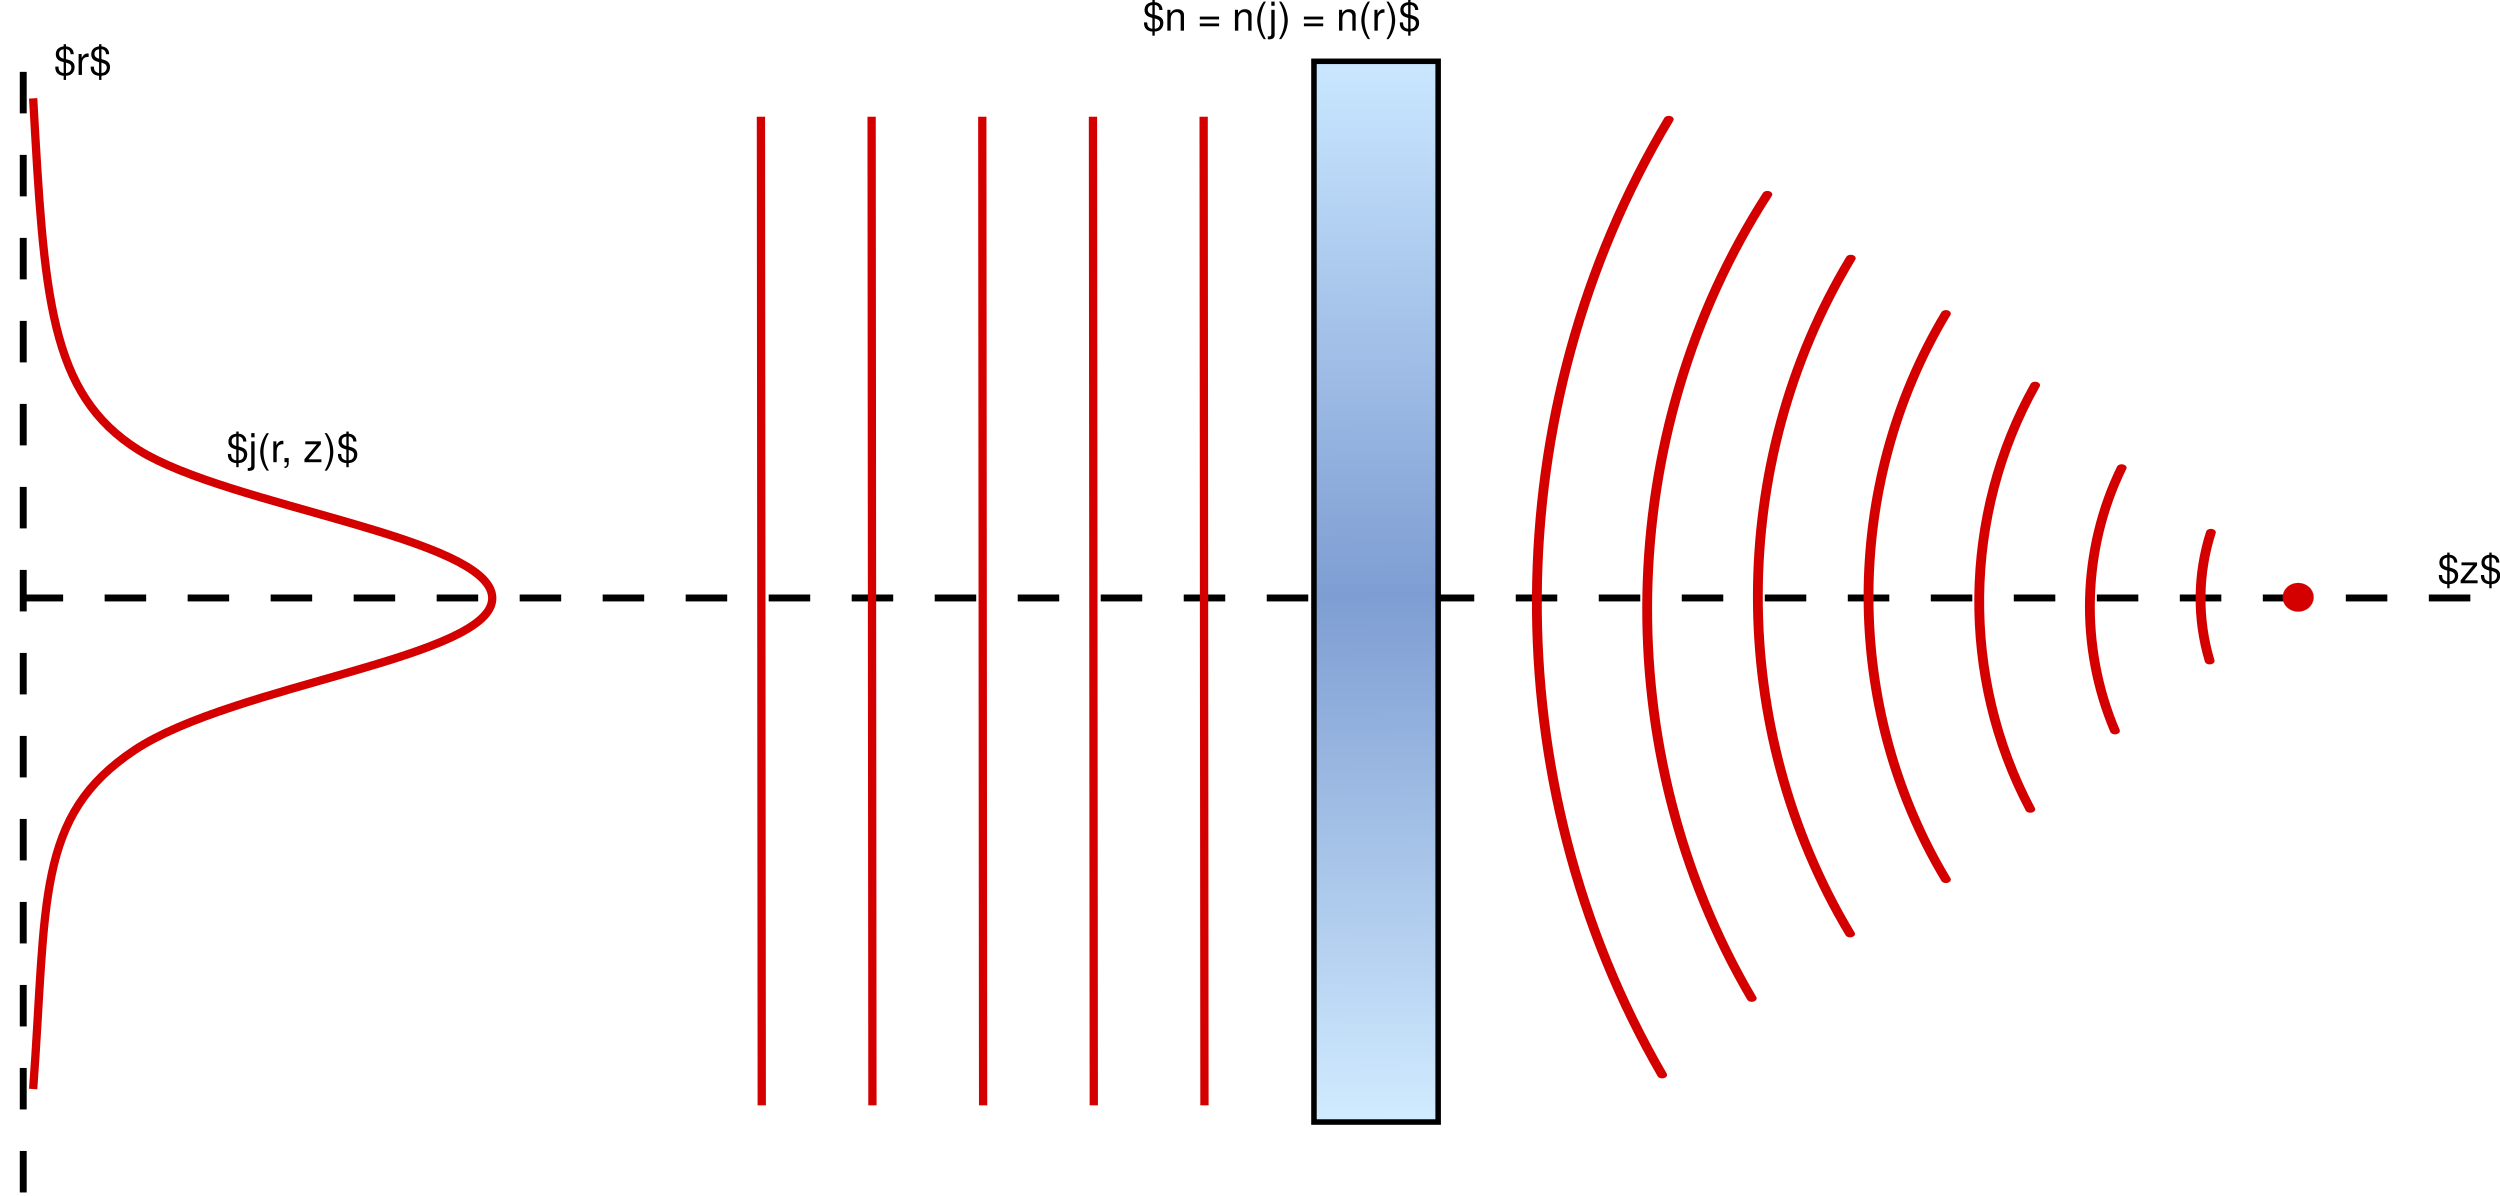
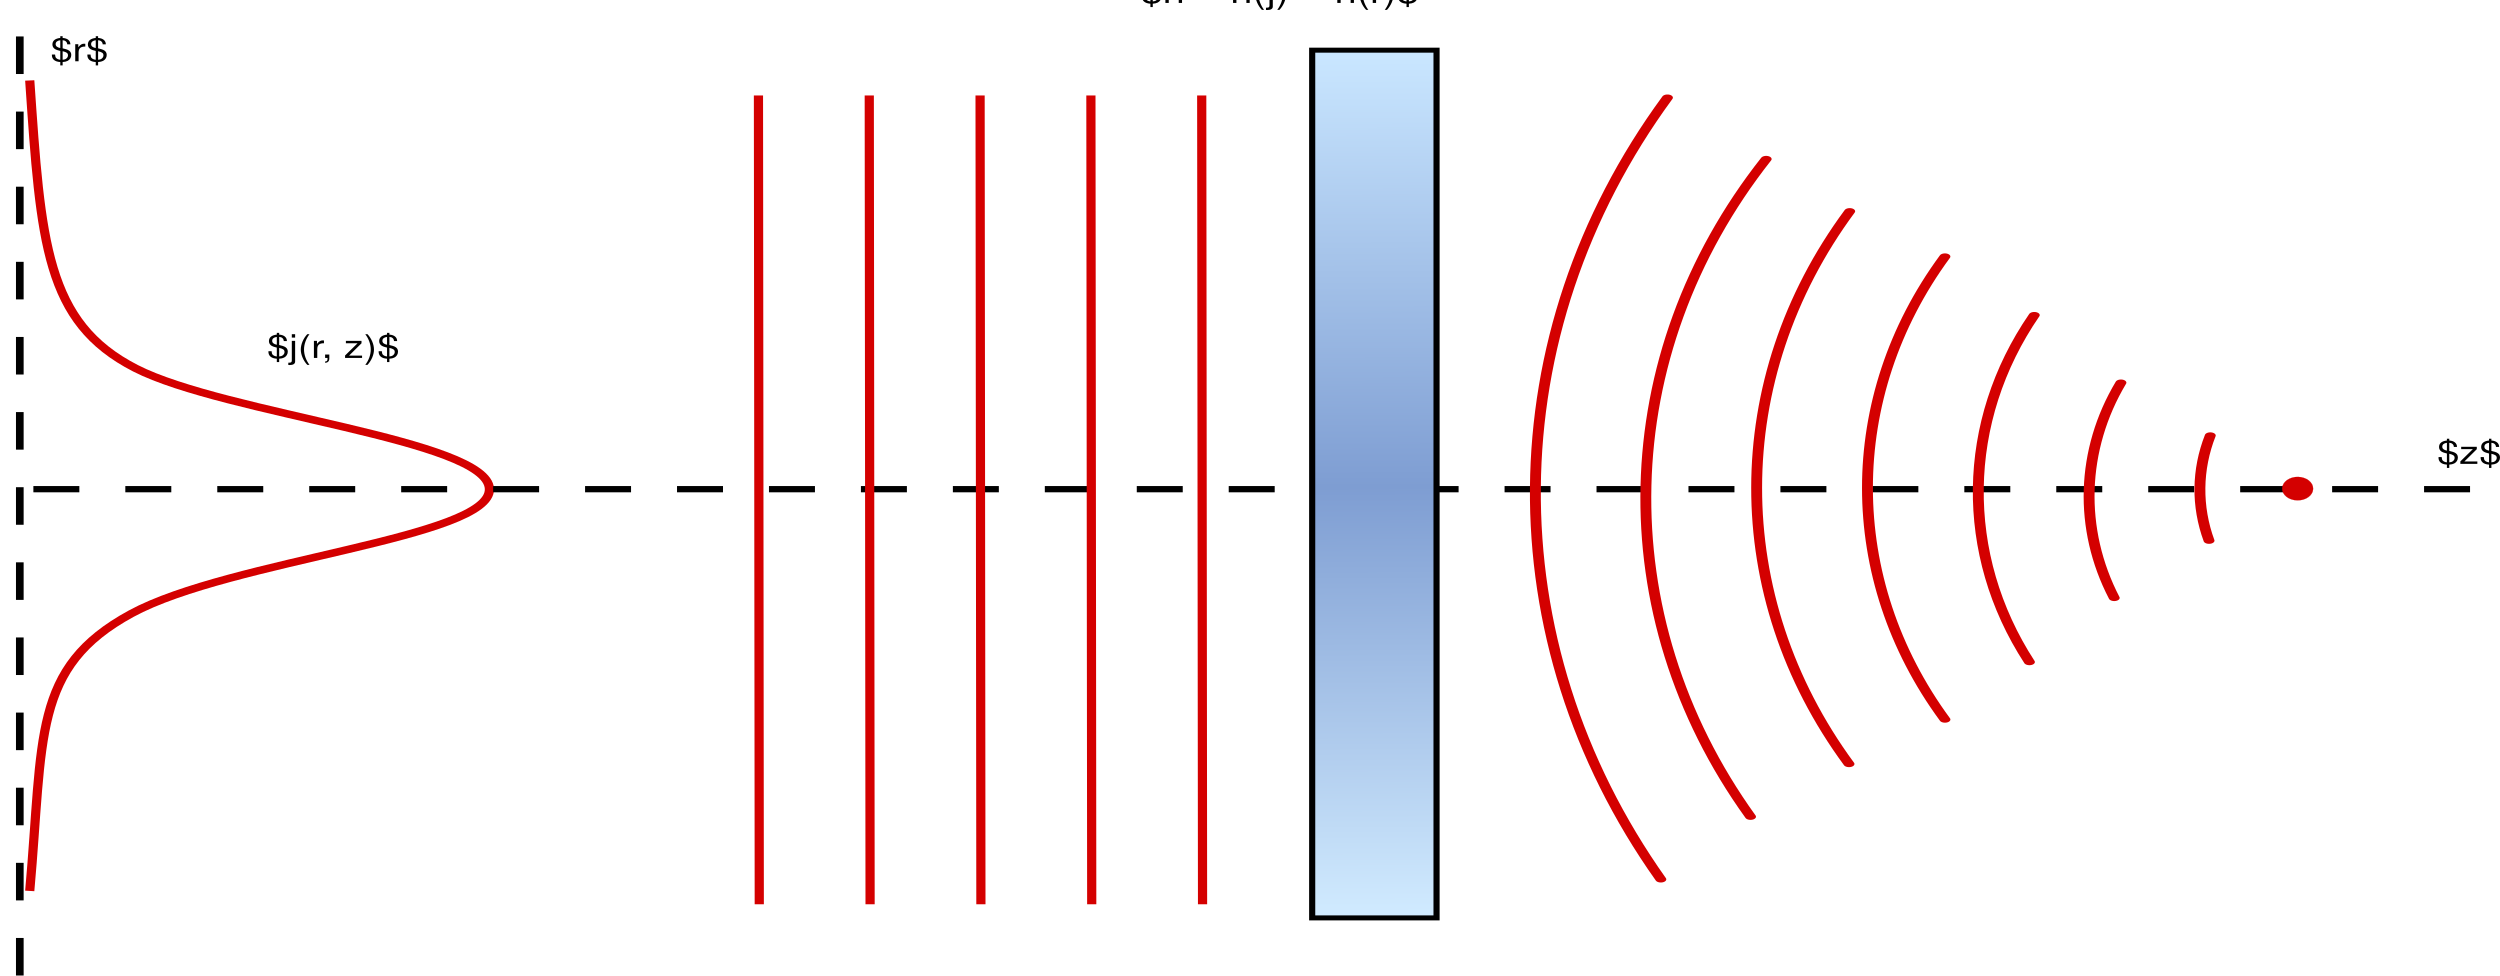
- <svg xmlns="http://www.w3.org/2000/svg" xmlns:xlink="http://www.w3.org/1999/xlink" width="2258.852" height="1080.558" viewBox="0 0 2258.852 1080.558" id="svg3378" version="1.1">
+ <svg xmlns="http://www.w3.org/2000/svg" xmlns:xlink="http://www.w3.org/1999/xlink" width="2255.956" height="880.294" viewBox="0 0 2255.956 880.294" id="svg3378" version="1.1">
  <defs id="defs3380">
    <linearGradient id="linearGradient3897">
      <stop style="stop-color:#c9e6ff;stop-opacity:1;" offset="0" id="stop3899" />
      <stop id="stop3905" offset="0.5" style="stop-color:#7e9dd2;stop-opacity:1;" />
      <stop style="stop-color:#d1ebff;stop-opacity:1;" offset="1" id="stop3901" />
    </linearGradient>
    <marker orient="auto" refY="0" refX="0" id="StopM" style="overflow:visible">
-       <path id="path4012" d="M 0,5.65 0,-5.65" style="fill:none;stroke:#000000;stroke-width:1pt" transform="scale(0.4,0.4)" />
+       <path id="path4012" d="M 0,5.65 V -5.65" style="fill:none;stroke:#000000;stroke-width:1pt" transform="scale(0.4)" />
    </marker>
    <marker orient="auto" refY="0" refX="0" id="StopS" style="overflow:visible">
-       <path id="path4015" d="M 0,5.65 0,-5.65" style="fill:none;stroke:#000000;stroke-width:1pt" transform="scale(0.2,0.2)" />
+       <path id="path4015" d="M 0,5.65 V -5.65" style="fill:none;stroke:#000000;stroke-width:1pt" transform="scale(0.2)" />
    </marker>
    <marker orient="auto" refY="0" refX="0" id="StopM-9" style="overflow:visible">
-       <path id="path4012-9" d="M 0,5.65 0,-5.65" style="fill:none;stroke:#000000;stroke-width:1pt" transform="scale(0.4,0.4)" />
+       <path id="path4012-9" d="M 0,5.65 V -5.65" style="fill:none;stroke:#000000;stroke-width:1pt" transform="scale(0.4)" />
    </marker>
    <marker orient="auto" refY="0" refX="0" id="marker4852" style="overflow:visible">
-       <path id="path4854" d="M 0,5.65 0,-5.65" style="fill:none;stroke:#000000;stroke-width:1pt" transform="scale(0.4,0.4)" />
+       <path id="path4854" d="M 0,5.65 V -5.65" style="fill:none;stroke:#000000;stroke-width:1pt" transform="scale(0.4)" />
    </marker>
    <linearGradient xlink:href="#linearGradient3897" id="linearGradient3903" x1="485.177" y1="341.318" x2="490.177" y2="1293.651" gradientUnits="userSpaceOnUse" />
  </defs>
-   <g id="layer1" transform="translate(754.1298,-279.8383)">
-     <g id="g85">
-       <path id="path3002" d="m -724.168,368.695 c 10.047,179.067 14.306,267.01 95.379,317.843 81.073,50.832 317.754,78.963 319.419,133.222 1.665,54.259 -233.868,78.258 -323.344,137.923 -89.475,59.665 -78.932,135.829 -91.455,306.152" style="fill:none;stroke:#d40000;stroke-width:7.5;stroke-linecap:butt;stroke-linejoin:miter;stroke-miterlimit:4;stroke-opacity:1;stroke-dasharray:none" />
-       <path id="path3803" d="M 1477.921,820.12 H -751.005" style="fill:none;stroke:#000000;stroke-width:6.25;stroke-linecap:butt;stroke-linejoin:miter;stroke-miterlimit:4;stroke-opacity:1;stroke-dasharray:37.5, 37.5;stroke-dashoffset:0" />
-       <path id="path3807" d="m -66.591,385.284 0.736,893.267" style="fill:none;stroke:#d40000;stroke-width:7.5;stroke-linecap:butt;stroke-linejoin:miter;stroke-miterlimit:4;stroke-opacity:1;stroke-dasharray:none" />
-       <path id="path3807-9" d="m 33.409,385.284 0.736,893.267" style="fill:none;stroke:#d40000;stroke-width:7.5;stroke-linecap:butt;stroke-linejoin:miter;stroke-miterlimit:4;stroke-opacity:1;stroke-dasharray:none" />
-       <path id="path3807-9-2" d="m 133.409,385.284 0.736,893.267" style="fill:none;stroke:#d40000;stroke-width:7.5;stroke-linecap:butt;stroke-linejoin:miter;stroke-miterlimit:4;stroke-opacity:1;stroke-dasharray:none" />
-       <path id="path3807-9-2-0" d="m 233.409,385.284 0.74,893.267" style="fill:none;stroke:#d40000;stroke-width:7.5;stroke-linecap:butt;stroke-linejoin:miter;stroke-miterlimit:4;stroke-opacity:1;stroke-dasharray:none" />
-       <path id="path3807-9-2-0-4" d="m 333.409,385.284 0.74,893.267" style="fill:none;stroke:#d40000;stroke-width:7.5;stroke-linecap:butt;stroke-linejoin:miter;stroke-miterlimit:4;stroke-opacity:1;stroke-dasharray:none" />
-       <rect y="335.253" x="433.085" height="958.399" width="112.218" id="rect3895" style="fill:url(#linearGradient3903);fill-opacity:1;stroke:#000000;stroke-width:5;stroke-linecap:round;stroke-linejoin:miter;stroke-miterlimit:4;stroke-opacity:1;stroke-dasharray:none;stroke-dashoffset:0" />
-       <path transform="matrix(1.154202,0,0,0.8227922,-1290.835,-92.57973)" d="M 1766.19,1632.985 C 1633.554,1311.995 1635.575,901.591 1771.358,583.715" id="path3926" style="fill:none;stroke:#d40000;stroke-width:7.696;stroke-linecap:round;stroke-linejoin:miter;stroke-miterlimit:4;stroke-opacity:1;stroke-dasharray:none;stroke-dashoffset:0" />
-       <path transform="matrix(0.9418192,0,0,0.6713914,-836.8883,81.87307)" d="m 1768.428,1638.36 c -139.043,-331.643 -133.116,-759.572 14.985,-1081.847" id="path3926-4" style="fill:none;stroke:#d40000;stroke-width:9.432;stroke-linecap:round;stroke-linejoin:miter;stroke-miterlimit:4;stroke-opacity:1;stroke-dasharray:none;stroke-dashoffset:0" />
-       <path transform="matrix(0.8036739,0,0,0.5729122,-506.4483,180.4193)" d="M 1771.802,1646.321 C 1633.248,1322.864 1633.555,903.839 1772.582,580.86" id="path3926-4-7" style="fill:none;stroke:#d40000;stroke-width:11.053;stroke-linecap:round;stroke-linejoin:miter;stroke-miterlimit:4;stroke-opacity:1;stroke-dasharray:none;stroke-dashoffset:0" />
-       <path transform="matrix(0.6744133,0,0,0.4807666,-190.829,283.0221)" d="m 1771.802,1646.321 c -138.253,-322.755 -138.272,-740.745 -0.049,-1063.531" id="path3926-4-7-0" style="fill:none;stroke:#d40000;stroke-width:13.171;stroke-linecap:round;stroke-linejoin:miter;stroke-miterlimit:4;stroke-opacity:1;stroke-dasharray:none;stroke-dashoffset:0" />
-       <path transform="matrix(0.5412602,0,0,0.3858463,131.2834,393.4379)" d="m 1753.379,1600.595 c -116.538,-308.057 -113.436,-689.443 8.075,-992.939" id="path3926-4-7-0-3" style="fill:none;stroke:#d40000;stroke-width:16.412;stroke-linecap:round;stroke-linejoin:miter;stroke-miterlimit:4;stroke-opacity:1;stroke-dasharray:none;stroke-dashoffset:0" />
-       <path transform="matrix(0.3856688,0,0,0.2749303,490.8261,521.5618)" d="m 1726.907,1522.678 c -83.605,-275.959 -77.795,-596.188 15.687,-864.579" id="path3926-4-7-0-3-5" style="fill:none;stroke:#d40000;stroke-width:23.033;stroke-linecap:round;stroke-linejoin:miter;stroke-miterlimit:4;stroke-opacity:1;stroke-dasharray:none;stroke-dashoffset:0" />
-       <path transform="matrix(0.2611309,0,0,0.1861515,798.568,613.2512)" d="m 1699.632,1416.761 c -43.466,-202.982 -41.958,-422.328 4.288,-623.858" id="path3926-4-7-0-3-5-2" style="fill:none;stroke:#d40000;stroke-width:34.017;stroke-linecap:round;stroke-linejoin:miter;stroke-miterlimit:4;stroke-opacity:1;stroke-dasharray:none;stroke-dashoffset:0" />
-       <path transform="matrix(0.2240062,0,0,0.1127078,787.0033,758.854)" d="m 2337.424,599.968 c -18.39,-53.754 -9.789,-124.964 19.21,-159.052 28.999,-34.088 67.415,-18.146 85.804,35.608 18.39,53.754 9.789,124.964 -19.21,159.052 -28.932,34.01 -67.254,18.227 -85.696,-35.292" id="path4109" style="fill:#d40000;fill-opacity:1;stroke:#d40000;stroke-opacity:1" />
-       <path id="path3803-2" d="M -733.132,1357.272 V 307.869" style="fill:none;stroke:#000000;stroke-width:6.25;stroke-linecap:butt;stroke-linejoin:miter;stroke-miterlimit:4;stroke-opacity:1;stroke-dasharray:37.5, 37.5;stroke-dashoffset:0" />
+   <g id="layer1" transform="translate(751.0048,-279.8383)">
+     <g id="g85" transform="matrix(1,0,0,0.8170291,0,51.20227)" style="stroke-width:1.106">
+       <path id="path3002" d="m -724.168,368.695 c 10.047,179.067 14.306,267.01 95.379,317.843 81.073,50.832 317.754,78.963 319.419,133.222 1.665,54.259 -233.868,78.258 -323.344,137.923 -89.475,59.665 -78.932,135.829 -91.455,306.152" style="fill:none;stroke:#d40000;stroke-width:8.297;stroke-linecap:butt;stroke-linejoin:miter;stroke-miterlimit:4;stroke-dasharray:none;stroke-opacity:1" />
+       <path id="path3803" d="M 1477.921,820.12 H -751.005" style="fill:none;stroke:#000000;stroke-width:6.915;stroke-linecap:butt;stroke-linejoin:miter;stroke-miterlimit:4;stroke-dasharray:41.487, 41.487;stroke-dashoffset:0;stroke-opacity:1" />
+       <path id="path3807" d="m -66.591,385.284 0.736,893.267" style="fill:none;stroke:#d40000;stroke-width:8.297;stroke-linecap:butt;stroke-linejoin:miter;stroke-miterlimit:4;stroke-dasharray:none;stroke-opacity:1" />
+       <path id="path3807-9" d="m 33.409,385.284 0.736,893.267" style="fill:none;stroke:#d40000;stroke-width:8.297;stroke-linecap:butt;stroke-linejoin:miter;stroke-miterlimit:4;stroke-dasharray:none;stroke-opacity:1" />
+       <path id="path3807-9-2" d="m 133.409,385.284 0.736,893.267" style="fill:none;stroke:#d40000;stroke-width:8.297;stroke-linecap:butt;stroke-linejoin:miter;stroke-miterlimit:4;stroke-dasharray:none;stroke-opacity:1" />
+       <path id="path3807-9-2-0" d="m 233.409,385.284 0.74,893.267" style="fill:none;stroke:#d40000;stroke-width:8.297;stroke-linecap:butt;stroke-linejoin:miter;stroke-miterlimit:4;stroke-dasharray:none;stroke-opacity:1" />
+       <path id="path3807-9-2-0-4" d="m 333.409,385.284 0.74,893.267" style="fill:none;stroke:#d40000;stroke-width:8.297;stroke-linecap:butt;stroke-linejoin:miter;stroke-miterlimit:4;stroke-dasharray:none;stroke-opacity:1" />
+       <rect y="335.253" x="433.085" height="958.399" width="112.218" id="rect3895" style="fill:url(#linearGradient3903);fill-opacity:1;stroke:#000000;stroke-width:5.532;stroke-linecap:round;stroke-linejoin:miter;stroke-miterlimit:4;stroke-dasharray:none;stroke-dashoffset:0;stroke-opacity:1" />
+       <path transform="matrix(1.154202,0,0,0.8227922,-1290.835,-92.57973)" d="m 1766.19,1632.985 a 630.845,968.148 0 0 1 5.167,-1049.27" id="path3926" style="fill:none;stroke:#d40000;stroke-width:8.514;stroke-linecap:round;stroke-linejoin:miter;stroke-miterlimit:4;stroke-dasharray:none;stroke-dashoffset:0;stroke-opacity:1" />
+       <path transform="matrix(0.9418192,0,0,0.6713914,-836.8883,81.87307)" d="m 1768.428,1638.36 a 630.845,968.148 0 0 1 14.985,-1081.847" id="path3926-4" style="fill:none;stroke:#d40000;stroke-width:10.434;stroke-linecap:round;stroke-linejoin:miter;stroke-miterlimit:4;stroke-dasharray:none;stroke-dashoffset:0;stroke-opacity:1" />
+       <path transform="matrix(0.8036739,0,0,0.5729122,-506.4483,180.4193)" d="m 1771.802,1646.321 a 630.845,968.148 0 0 1 0.78,-1065.461" id="path3926-4-7" style="fill:none;stroke:#d40000;stroke-width:12.228;stroke-linecap:round;stroke-linejoin:miter;stroke-miterlimit:4;stroke-dasharray:none;stroke-dashoffset:0;stroke-opacity:1" />
+       <path transform="matrix(0.6744133,0,0,0.4807666,-190.829,283.0221)" d="m 1771.802,1646.321 a 630.845,968.148 0 0 1 -0.049,-1063.531" id="path3926-4-7-0" style="fill:none;stroke:#d40000;stroke-width:14.572;stroke-linecap:round;stroke-linejoin:miter;stroke-miterlimit:4;stroke-dasharray:none;stroke-dashoffset:0;stroke-opacity:1" />
+       <path transform="matrix(0.5412602,0,0,0.3858463,131.2834,393.4379)" d="m 1753.379,1600.595 a 630.845,968.148 0 0 1 8.075,-992.939" id="path3926-4-7-0-3" style="fill:none;stroke:#d40000;stroke-width:18.157;stroke-linecap:round;stroke-linejoin:miter;stroke-miterlimit:4;stroke-dasharray:none;stroke-dashoffset:0;stroke-opacity:1" />
+       <path transform="matrix(0.3856688,0,0,0.2749303,490.8261,521.5618)" d="m 1726.907,1522.678 a 630.845,968.148 0 0 1 15.687,-864.579" id="path3926-4-7-0-3-5" style="fill:none;stroke:#d40000;stroke-width:25.481;stroke-linecap:round;stroke-linejoin:miter;stroke-miterlimit:4;stroke-dasharray:none;stroke-dashoffset:0;stroke-opacity:1" />
+       <path transform="matrix(0.2611309,0,0,0.1861515,798.568,613.2512)" d="m 1699.632,1416.761 a 630.845,968.148 0 0 1 4.288,-623.858" id="path3926-4-7-0-3-5-2" style="fill:none;stroke:#d40000;stroke-width:37.634;stroke-linecap:round;stroke-linejoin:miter;stroke-miterlimit:4;stroke-dasharray:none;stroke-dashoffset:0;stroke-opacity:1" />
+       <path transform="matrix(0.2240062,0,0,0.1127078,787.0033,758.854)" d="m 2337.424,599.968 a 62.175,115.25 0 0 1 19.167,-159.001 62.175,115.25 0 0 1 85.793,35.4 62.175,115.25 0 0 1 -19.028,159.059 62.175,115.25 0 0 1 -85.823,-35.142" id="path4109" style="fill:#d40000;fill-opacity:1;stroke:#d40000;stroke-width:1.106;stroke-opacity:1" />
+       <path id="path3803-2" d="M -733.132,1357.272 V 307.869" style="fill:none;stroke:#000000;stroke-width:6.915;stroke-linecap:butt;stroke-linejoin:miter;stroke-miterlimit:4;stroke-dasharray:41.487, 41.487;stroke-dashoffset:0;stroke-opacity:1" />
    </g>
-     <text xml:space="preserve" style="font-style:normal;font-variant:normal;font-weight:normal;font-stretch:normal;line-height:0%;font-family:'Nimbus Sans L';-inkscape-font-specification:Sans;letter-spacing:0px;word-spacing:0px;fill:#000000;fill-opacity:1;stroke:none" x="510.412" y="544.195" id="text4113" transform="translate(-919.5913,139.3263)">
-       <tspan id="tspan4115" x="510.412" y="544.195" style="font-size:64px;line-height:1.25"> </tspan>
+     <text xml:space="preserve" style="font-style:normal;font-variant:normal;font-weight:normal;font-stretch:normal;font-size:10.847px;line-height:0%;font-family:'Nimbus Sans L';-inkscape-font-specification:Sans;letter-spacing:0px;word-spacing:0px;fill:#000000;fill-opacity:1;stroke:none;stroke-width:1" x="-369.856" y="674.479" id="text4113" transform="scale(1.106321,0.9038966)">
+       <tspan id="tspan4115" x="-369.856" y="674.479" style="font-size:57.849px;line-height:1.25;stroke-width:1"> </tspan>
    </text>
-     <g id="g66">
-       <text id="text4117" y="697.461" x="-549.65" style="font-style:normal;font-variant:normal;font-weight:normal;font-stretch:normal;line-height:0%;font-family:'Nimbus Sans L';-inkscape-font-specification:Sans;letter-spacing:0px;word-spacing:0px;fill:#000000;fill-opacity:1;stroke:none" xml:space="preserve">
-         <tspan style="font-size:36px;line-height:1.25" y="697.461" x="-549.65" id="tspan4119">$j(r, z)$</tspan>
-       </text>
-       <text id="text4121" y="806.835" x="1448.035" style="font-style:normal;font-variant:normal;font-weight:normal;font-stretch:normal;line-height:0%;font-family:'Nimbus Sans L';-inkscape-font-specification:Sans;letter-spacing:0px;word-spacing:0px;fill:#000000;fill-opacity:1;stroke:none" xml:space="preserve">
-         <tspan style="font-size:36px;line-height:1.25" y="806.835" x="1448.035" id="tspan4123">$z$</tspan>
-       </text>
-       <text id="text4121-9" y="347.519" x="-705.614" style="font-style:normal;font-variant:normal;font-weight:normal;font-stretch:normal;line-height:0%;font-family:'Nimbus Sans L';-inkscape-font-specification:Sans;letter-spacing:0px;word-spacing:0px;fill:#000000;fill-opacity:1;stroke:none" xml:space="preserve">
-         <tspan style="font-size:36px;line-height:1.25" y="347.519" x="-705.614" id="tspan4123-3">$r$</tspan>
-       </text>
-       <text id="text4167" y="307.558" x="278.098" style="font-style:normal;font-variant:normal;font-weight:normal;font-stretch:normal;line-height:0%;font-family:'Nimbus Sans L';-inkscape-font-specification:Sans;letter-spacing:0px;word-spacing:0px;fill:#000000;fill-opacity:1;stroke:none" xml:space="preserve">
-         <tspan style="font-size:36px;line-height:1.25" y="307.558" x="278.098" id="tspan4169">$n = n(j) = n(r)$</tspan>
-       </text>
-     </g>
+     <text xml:space="preserve" style="font-style:normal;font-variant:normal;font-weight:normal;font-stretch:normal;font-size:10.847px;line-height:0%;font-family:'Nimbus Sans L';-inkscape-font-specification:Sans;letter-spacing:0px;word-spacing:0px;fill:#000000;fill-opacity:1;stroke:none;stroke-width:1" x="-461.188" y="666.947" id="text4117" transform="scale(1.106321,0.9038966)">
+       <tspan id="tspan4119" x="-461.188" y="666.947" style="font-size:32.54px;line-height:1.25;stroke-width:1">$j(r, z)$</tspan>
+     </text>
+     <text xml:space="preserve" style="font-style:normal;font-variant:normal;font-weight:normal;font-stretch:normal;font-size:10.847px;line-height:0%;font-family:'Nimbus Sans L';-inkscape-font-specification:Sans;letter-spacing:0px;word-spacing:0px;fill:#000000;fill-opacity:1;stroke:none;stroke-width:1" x="1308.874" y="772.666" id="text4121" transform="scale(1.106321,0.9038966)">
+       <tspan id="tspan4123" x="1308.874" y="772.666" style="font-size:32.54px;line-height:1.25;stroke-width:1">$z$</tspan>
+     </text>
+     <text xml:space="preserve" style="font-style:normal;font-variant:normal;font-weight:normal;font-stretch:normal;font-size:10.847px;line-height:0%;font-family:'Nimbus Sans L';-inkscape-font-specification:Sans;letter-spacing:0px;word-spacing:0px;fill:#000000;fill-opacity:1;stroke:none;stroke-width:1" x="-637.802" y="370.768" id="text4121-9" transform="scale(1.106321,0.9038966)">
+       <tspan id="tspan4123-3" x="-637.802" y="370.768" style="font-size:32.54px;line-height:1.25;stroke-width:1">$r$</tspan>
+     </text>
+     <text xml:space="preserve" style="font-style:normal;font-variant:normal;font-weight:normal;font-stretch:normal;font-size:10.847px;line-height:0%;font-family:'Nimbus Sans L';-inkscape-font-specification:Sans;letter-spacing:0px;word-spacing:0px;fill:#000000;fill-opacity:1;stroke:none;stroke-width:1" x="251.372" y="312.521" id="text4167" transform="scale(1.106321,0.9038966)">
+       <tspan id="tspan4169" x="251.372" y="312.521" style="font-size:32.54px;line-height:1.25;stroke-width:1">$n = n(j) = n(r)$</tspan>
+     </text>
  </g>
</svg>
